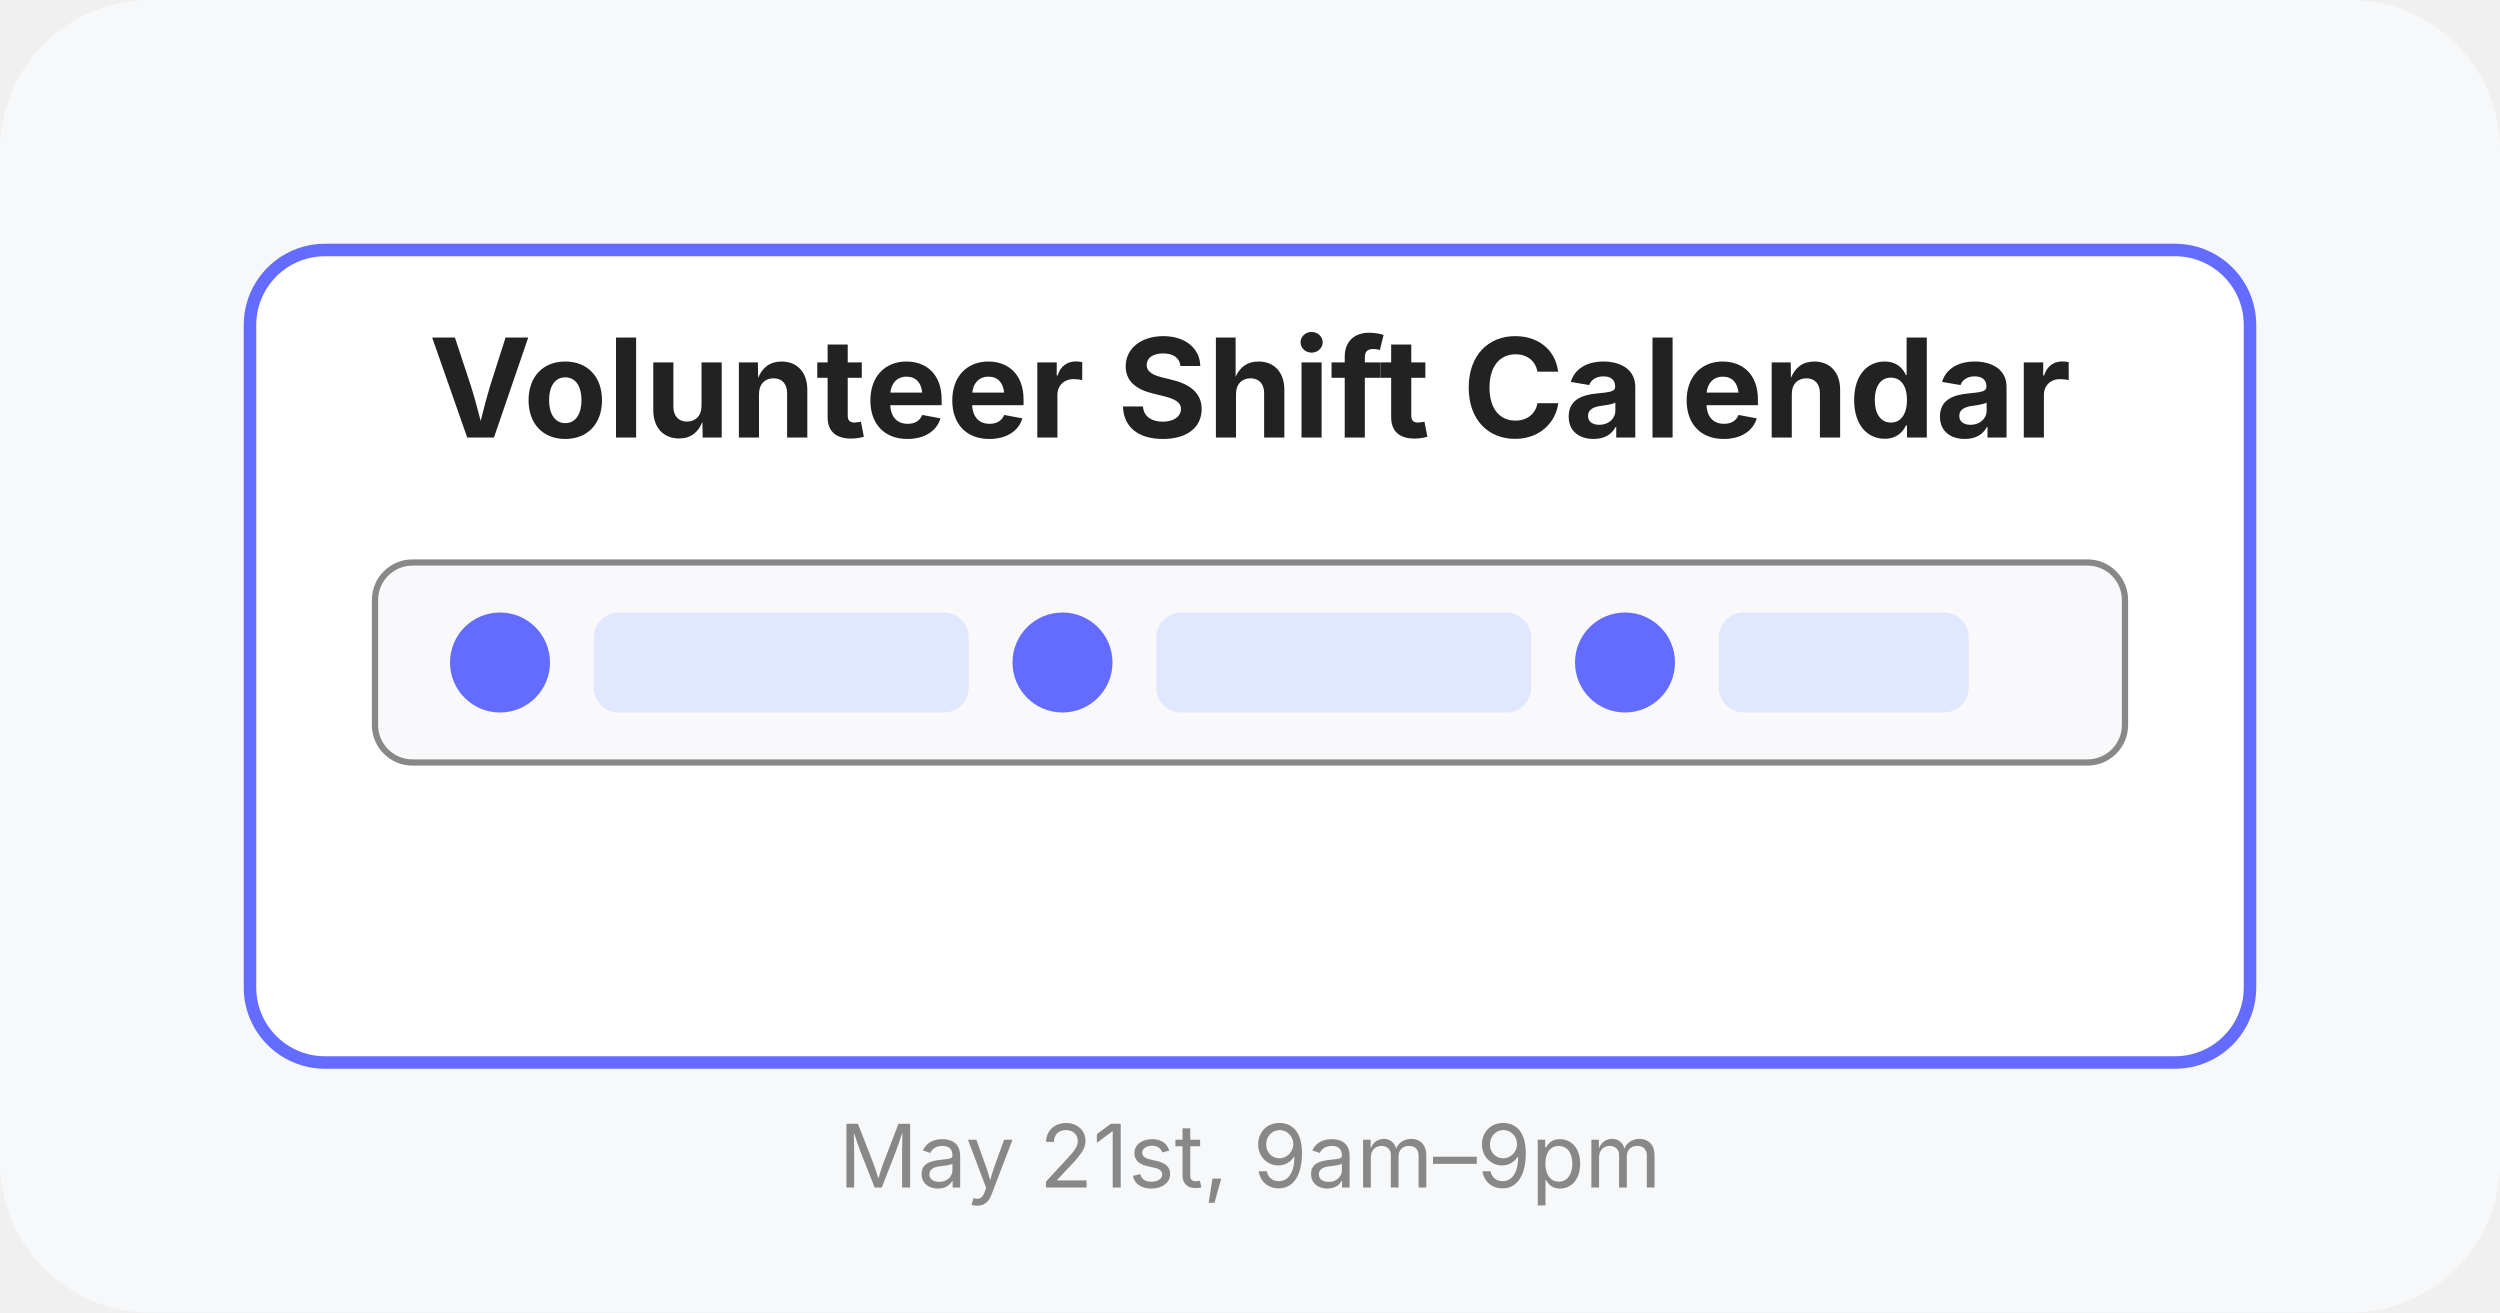
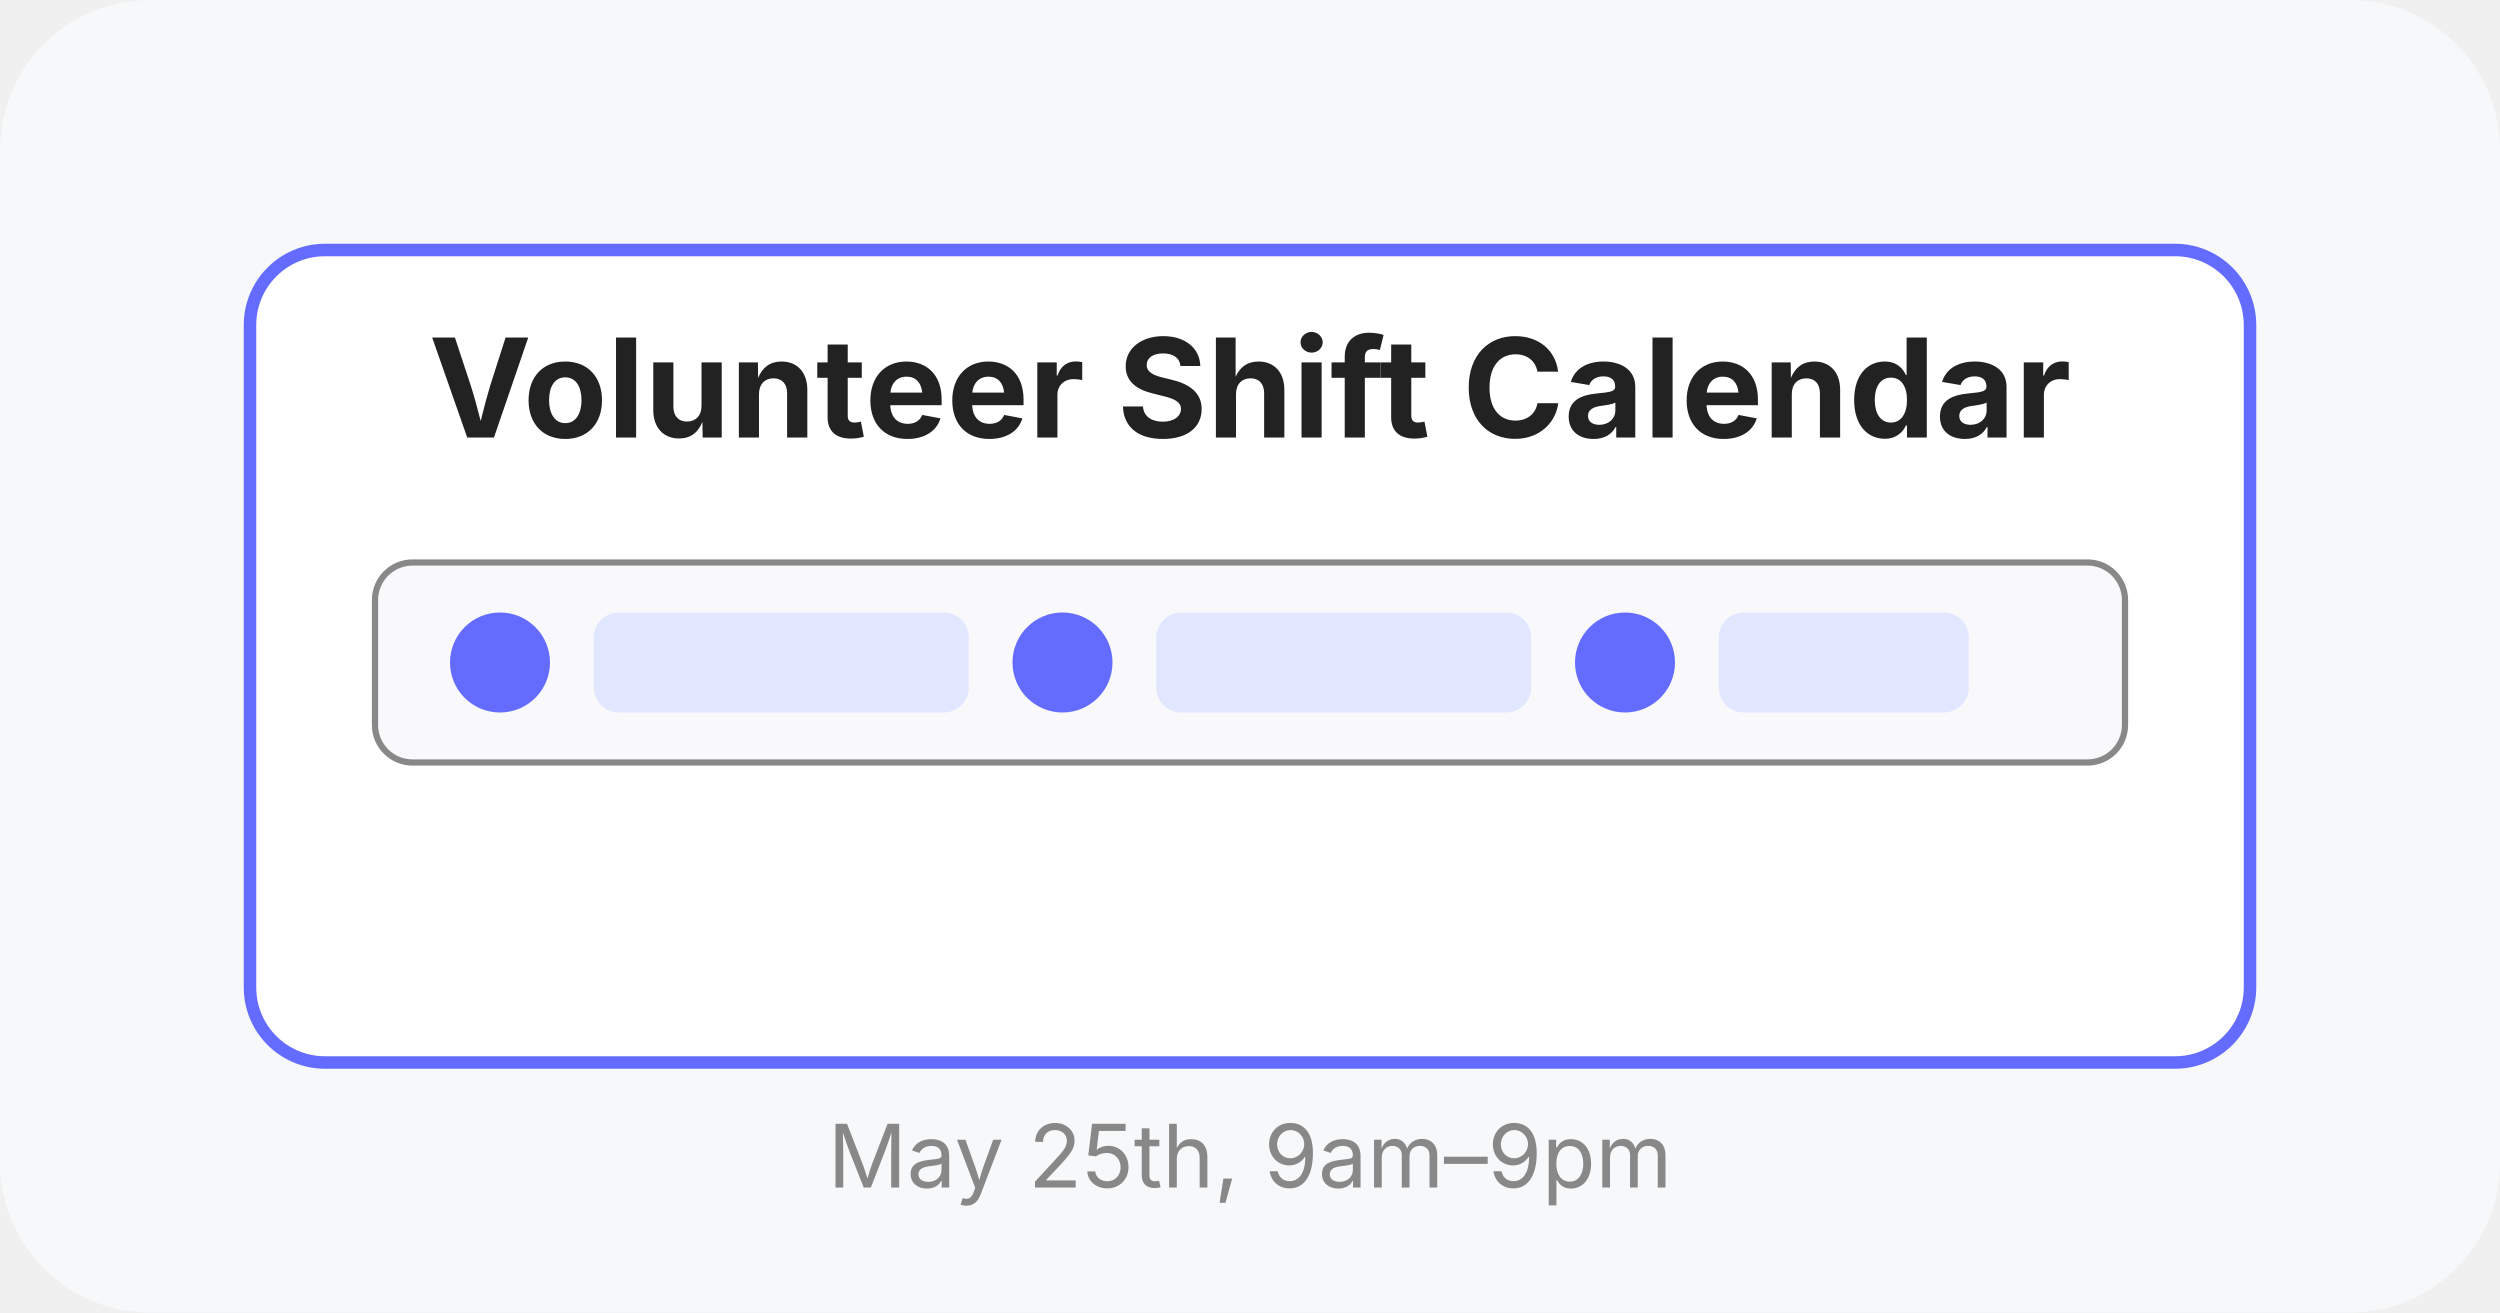
<svg xmlns="http://www.w3.org/2000/svg" width="400" height="210" viewBox="0 0 400 210" fill="none">
  <rect width="400" height="210" rx="24" fill="#f6f8fa" />
  <rect x="40" y="40" width="320" height="130" rx="12" fill="#fff" stroke="#646cff" stroke-width="2" />
  <text x="200" y="70" text-anchor="middle" font-size="22" font-family="Inter, Arial, sans-serif" fill="#222" font-weight="bold">Volunteer Shift Calendar</text>
  <rect x="60" y="90" width="280" height="32" rx="6" fill="#f9f9fc" stroke="#888" stroke-width="1" />
  <circle cx="80" cy="106" r="8" fill="#646cff" />
  <rect x="95" y="98" width="60" height="16" rx="4" fill="#e0e7ff" />
  <circle cx="170" cy="106" r="8" fill="#646cff" />
  <rect x="185" y="98" width="60" height="16" rx="4" fill="#e0e7ff" />
  <circle cx="260" cy="106" r="8" fill="#646cff" />
  <rect x="275" y="98" width="40" height="16" rx="4" fill="#e0e7ff" />
-   <text x="200" y="190" text-anchor="middle" font-size="14" font-family="Inter, Arial, sans-serif" fill="#888">May 21st, 9am–9pm</text>
+   <text x="200" y="190" text-anchor="middle" font-size="14" font-family="Inter, Arial, sans-serif" fill="#888">May 25th, 9am–9pm</text>
</svg>
